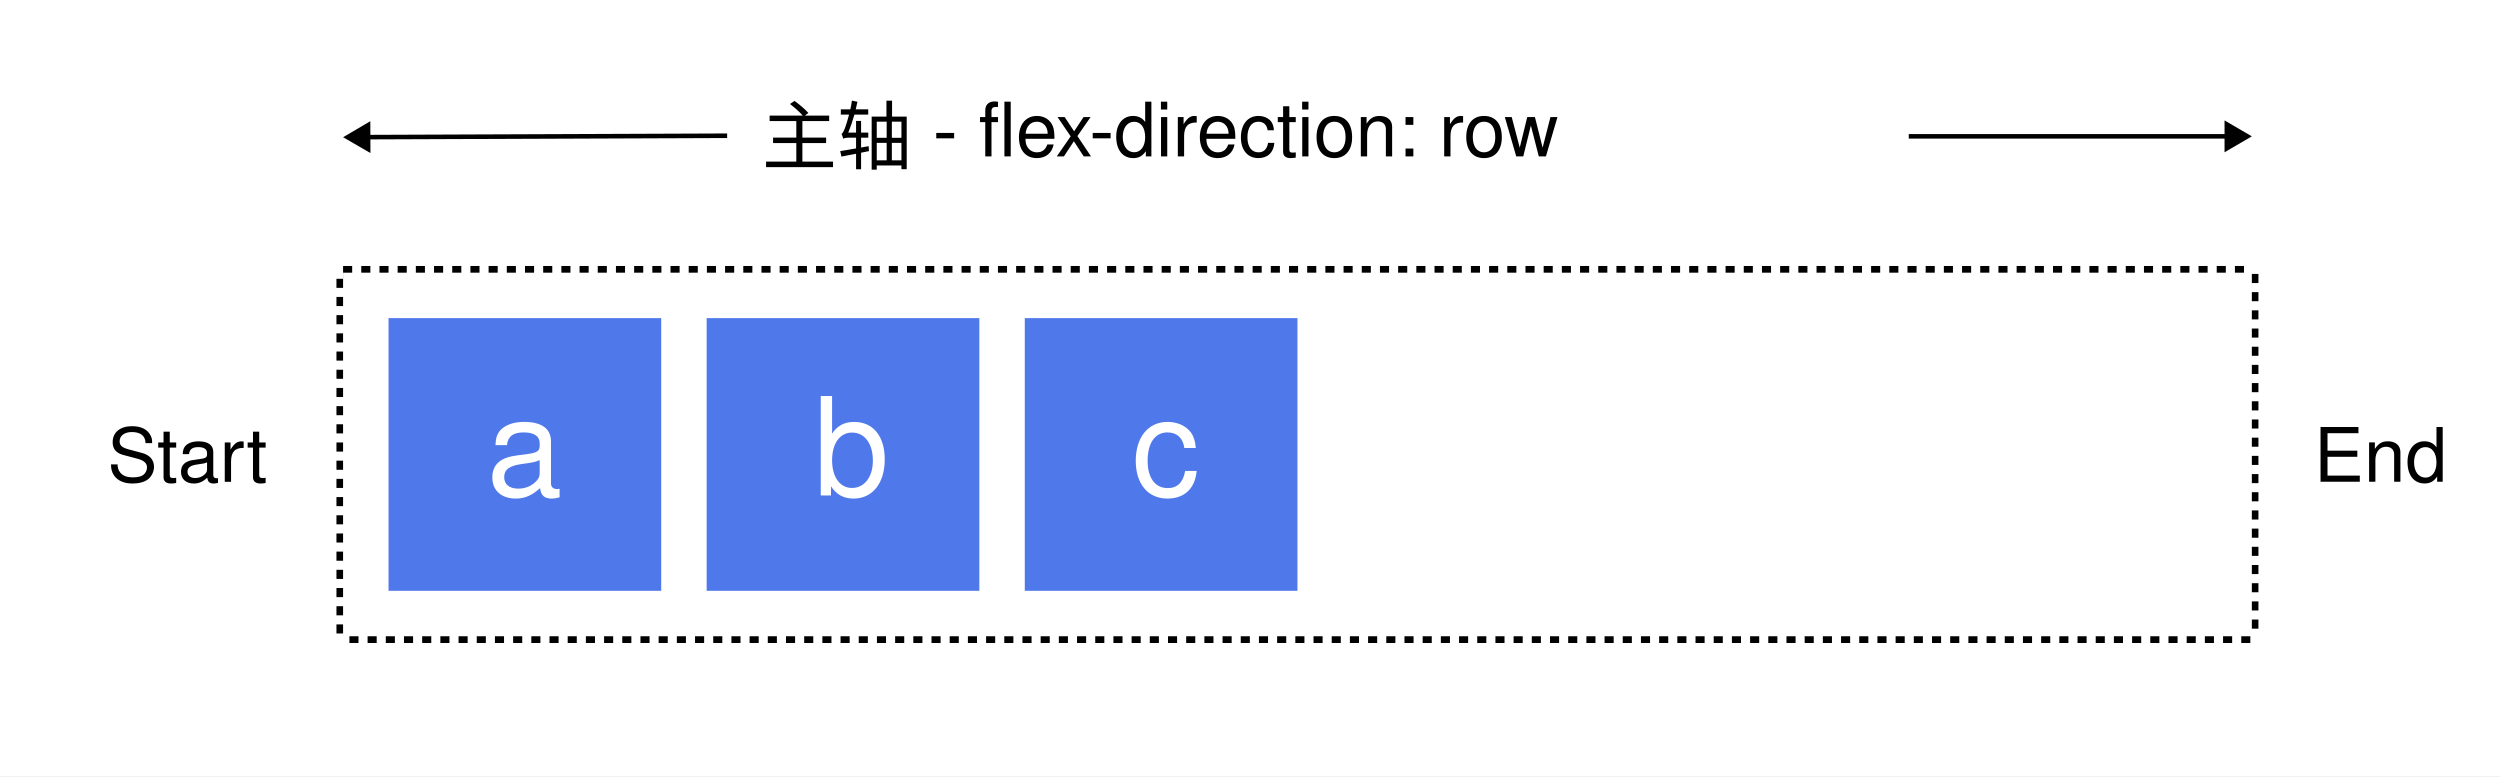
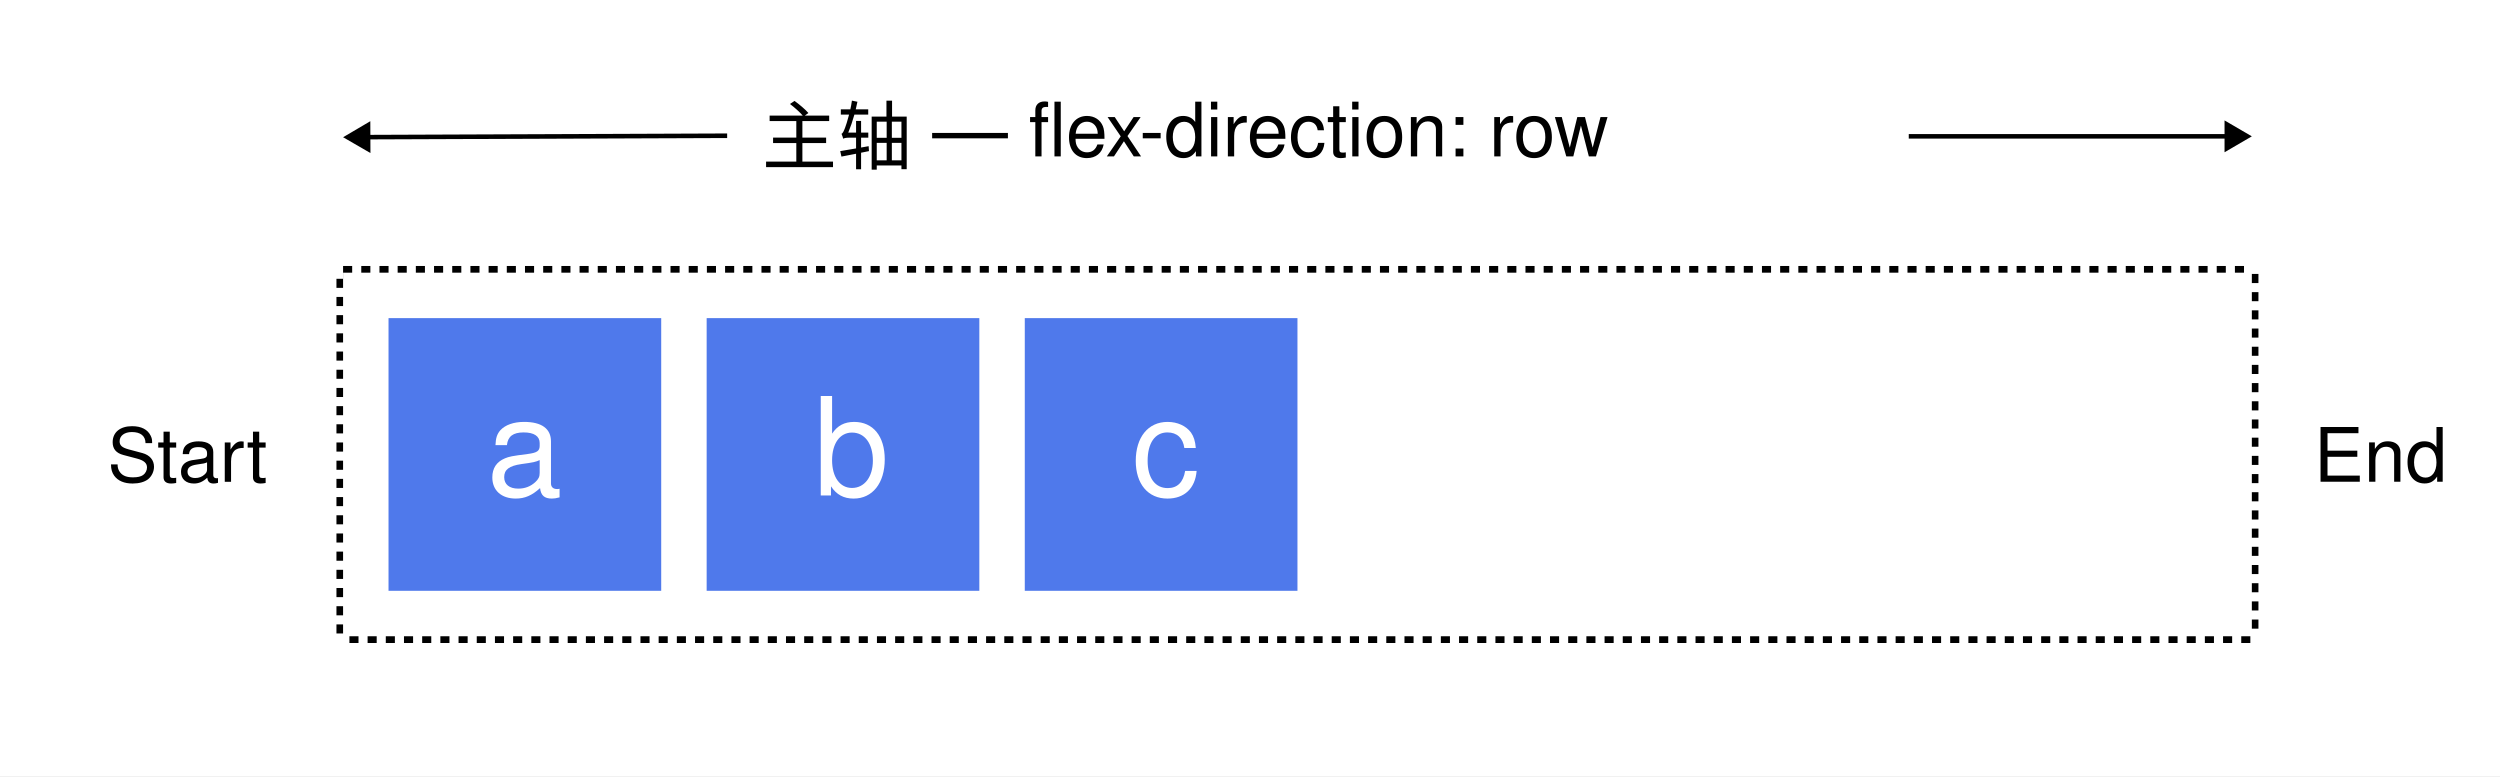
<svg xmlns="http://www.w3.org/2000/svg" xmlns:xlink="http://www.w3.org/1999/xlink" xml:space="preserve" width="1465.767" height="455.011" stroke-miterlimit="10" style="fill-rule:nonzero;clip-rule:evenodd;stroke-linecap:round;stroke-linejoin:round" viewBox="0 0 1099.46 341.301">
  <defs>
    <path id="a" d="M150.88 119.921h839.444v159.894H150.88z" />
  </defs>
  <path fill="#fff" d="M0 0h1099.46v341.301H0z" />
  <path fill="#4f79eb" d="M170.867 139.907h119.921v119.921H170.867z" />
  <text fill="#fff" font-family="Helvetica" font-size="60" transform="translate(213.998 159.89)">
    <tspan x="0" y="58" textLength="33.369">a</tspan>
  </text>
  <path fill="#4f79eb" d="M310.774 139.907h119.921v119.921H310.774z" />
  <text fill="#fff" font-family="Helvetica" font-size="60" transform="translate(357.721 159.894)">
    <tspan x="0" y="58" textLength="33.369">b</tspan>
  </text>
  <path fill="#4f79eb" d="M450.682 139.907h119.92v119.921h-119.92z" />
  <text fill="#fff" font-family="Helvetica" font-size="60" transform="translate(497.629 159.894)">
    <tspan x="0" y="58" textLength="30">c</tspan>
  </text>
  <mask id="b" width="845.444" height="165.894" x="147.88" y="116.921" maskUnits="userSpaceOnUse">
    <path fill="#fff" d="M147.88 116.921h845.444v165.894H147.88z" />
    <use xlink:href="#a" fill-rule="evenodd" />
  </mask>
  <use xlink:href="#a" fill="none" stroke="#000" stroke-dasharray="4" stroke-linecap="butt" stroke-width="6" mask="url(#b)" />
  <path fill="none" stroke="#000" stroke-linecap="butt" stroke-width="2" d="M981.319 59.96H839.444" />
  <path d="m978.319 66.96 12-7-12-7z" />
  <text font-family="Helvetica" font-size="33" transform="translate(279.814 39.974)">
-     <tspan x="55.249" y="32" textLength="452.977">主轴 - flex-direction: row</tspan>
+     <tspan x="55.249" y="32" textLength="452.977">主轴 — flex-direction: row</tspan>
  </text>
  <path fill="none" stroke="#000" stroke-linecap="butt" stroke-width="2" d="m159.885 60.316 159.902-.626" />
  <path d="m162.858 53.304-11.973 7.047 12.027 6.953z" />
  <text font-family="Helvetica" font-size="33" transform="translate(47.23 179.881)">
    <tspan x="0" y="32" textLength="69.69">Start</tspan>
  </text>
  <text font-family="Helvetica" font-size="33" transform="translate(1017.57 179.854)">
    <tspan x="0" y="32" textLength="58.717">End</tspan>
  </text>
</svg>
